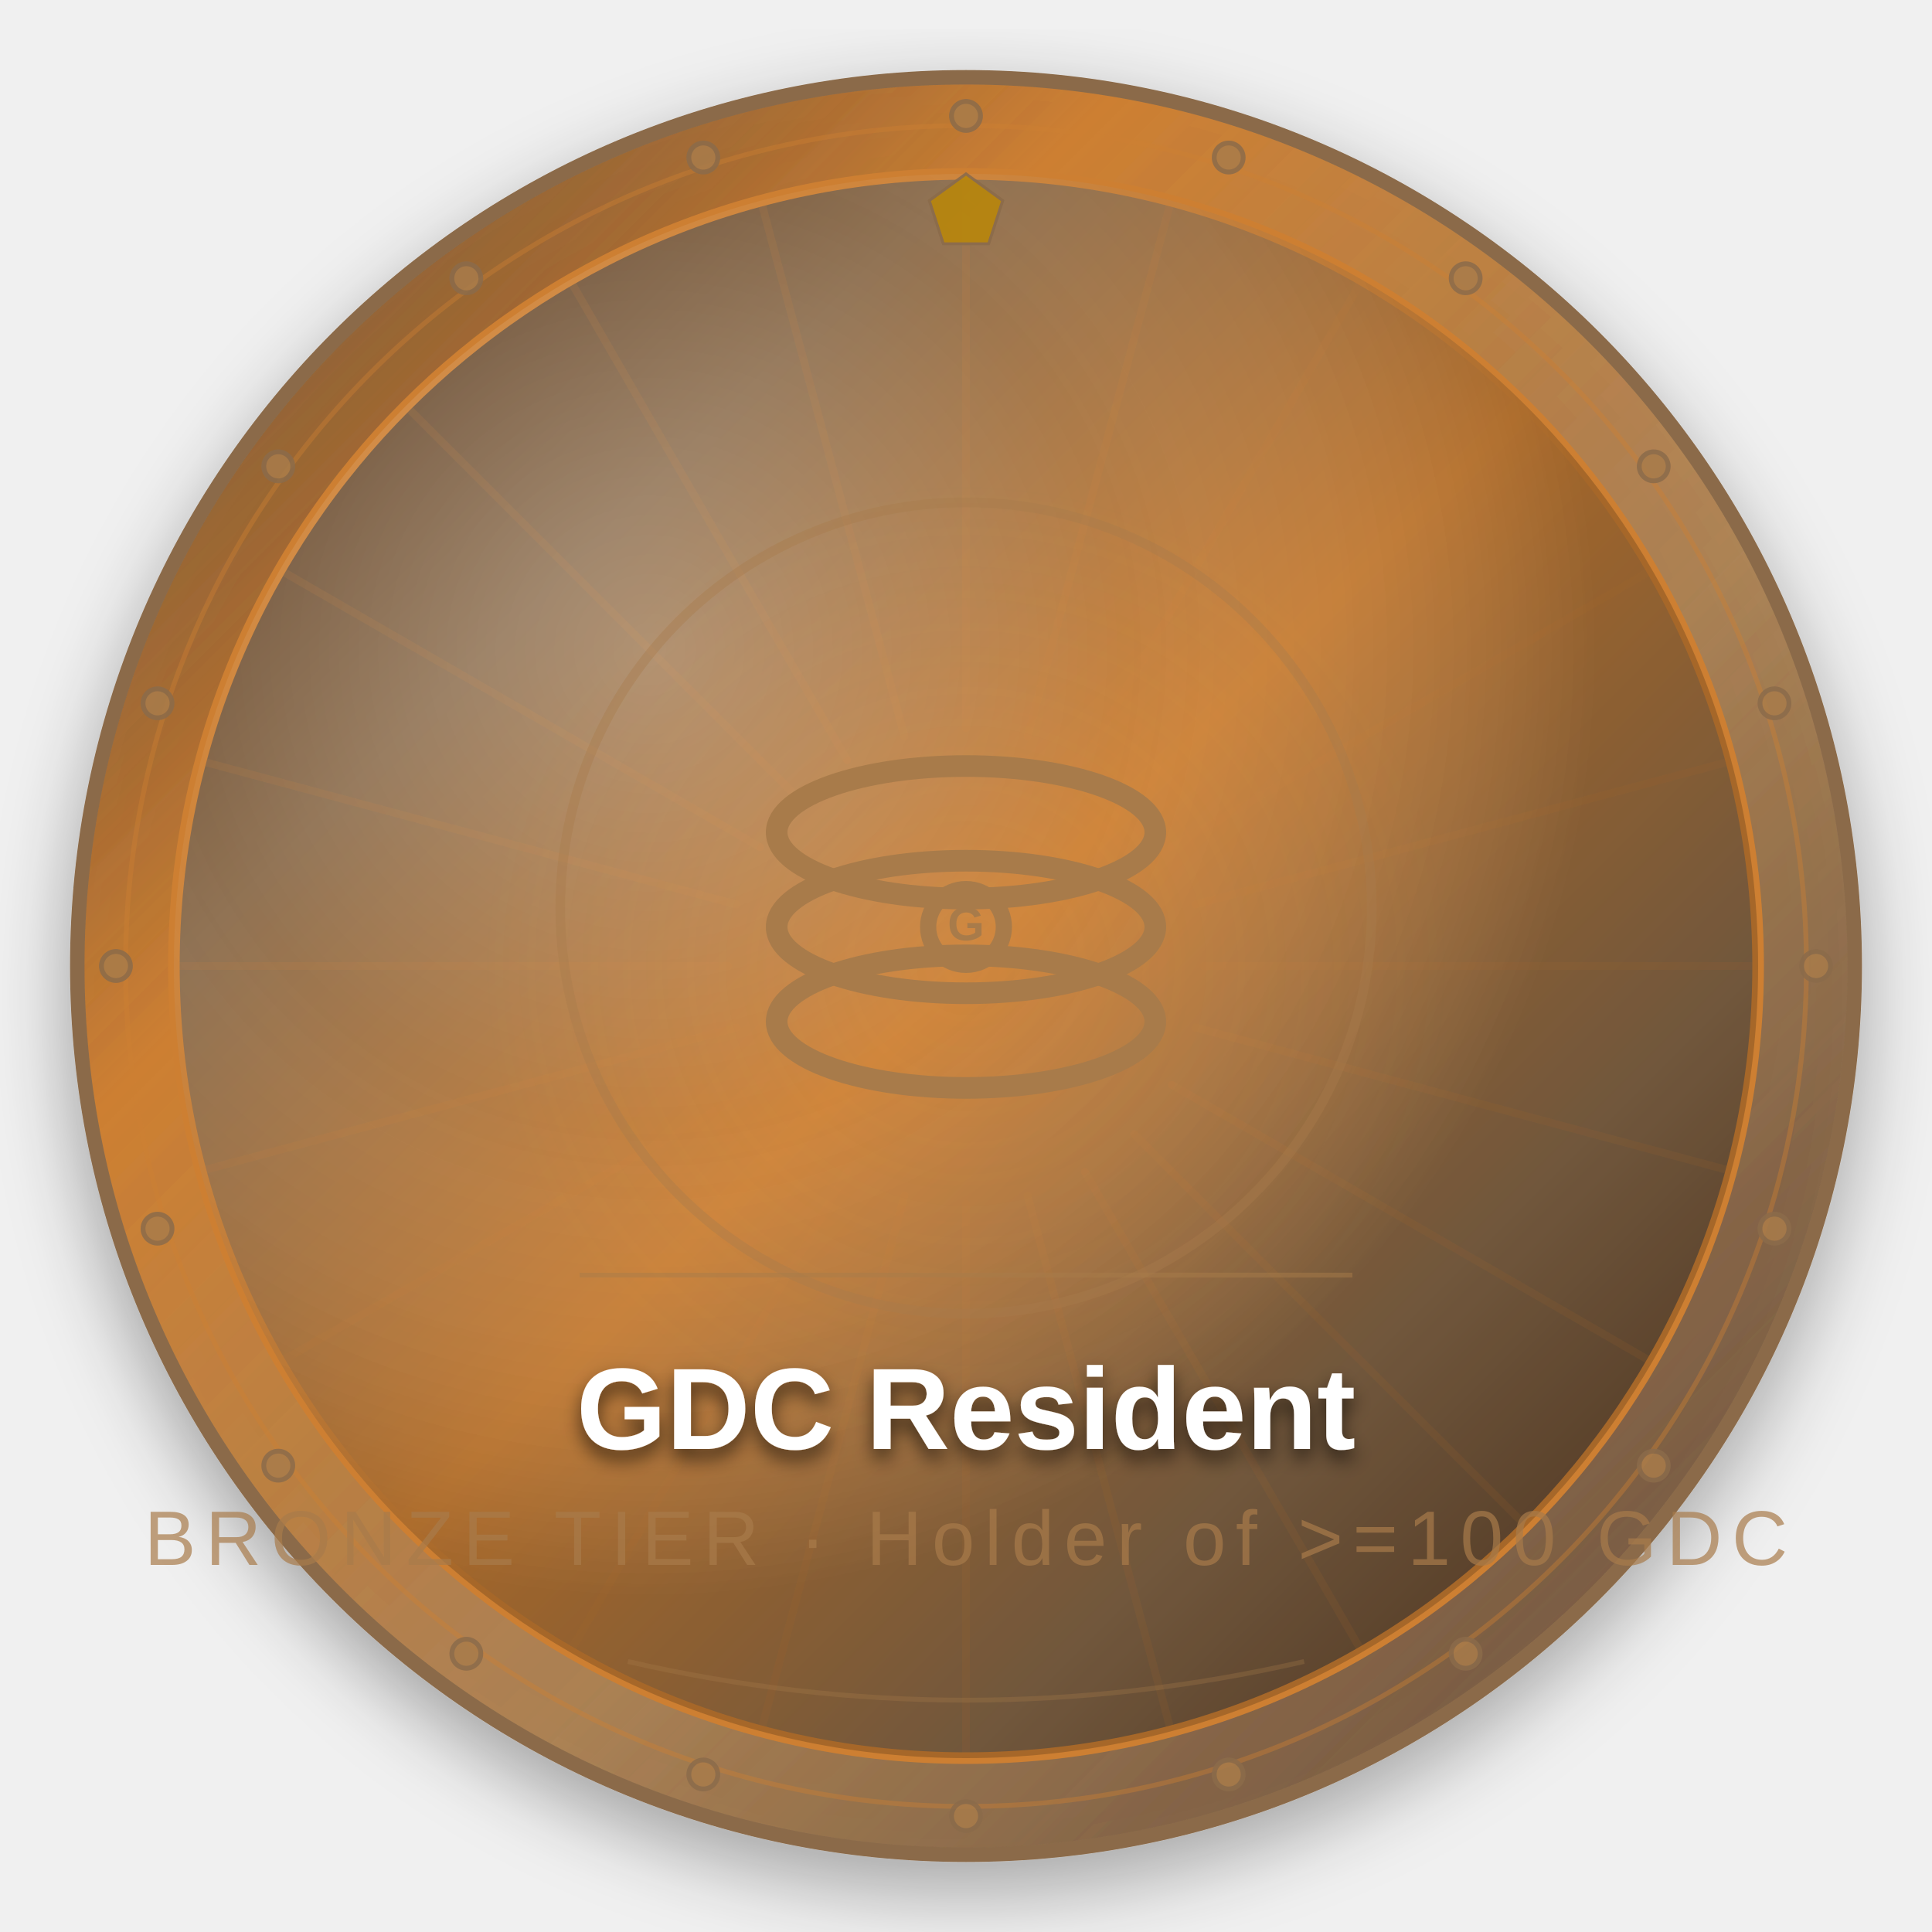
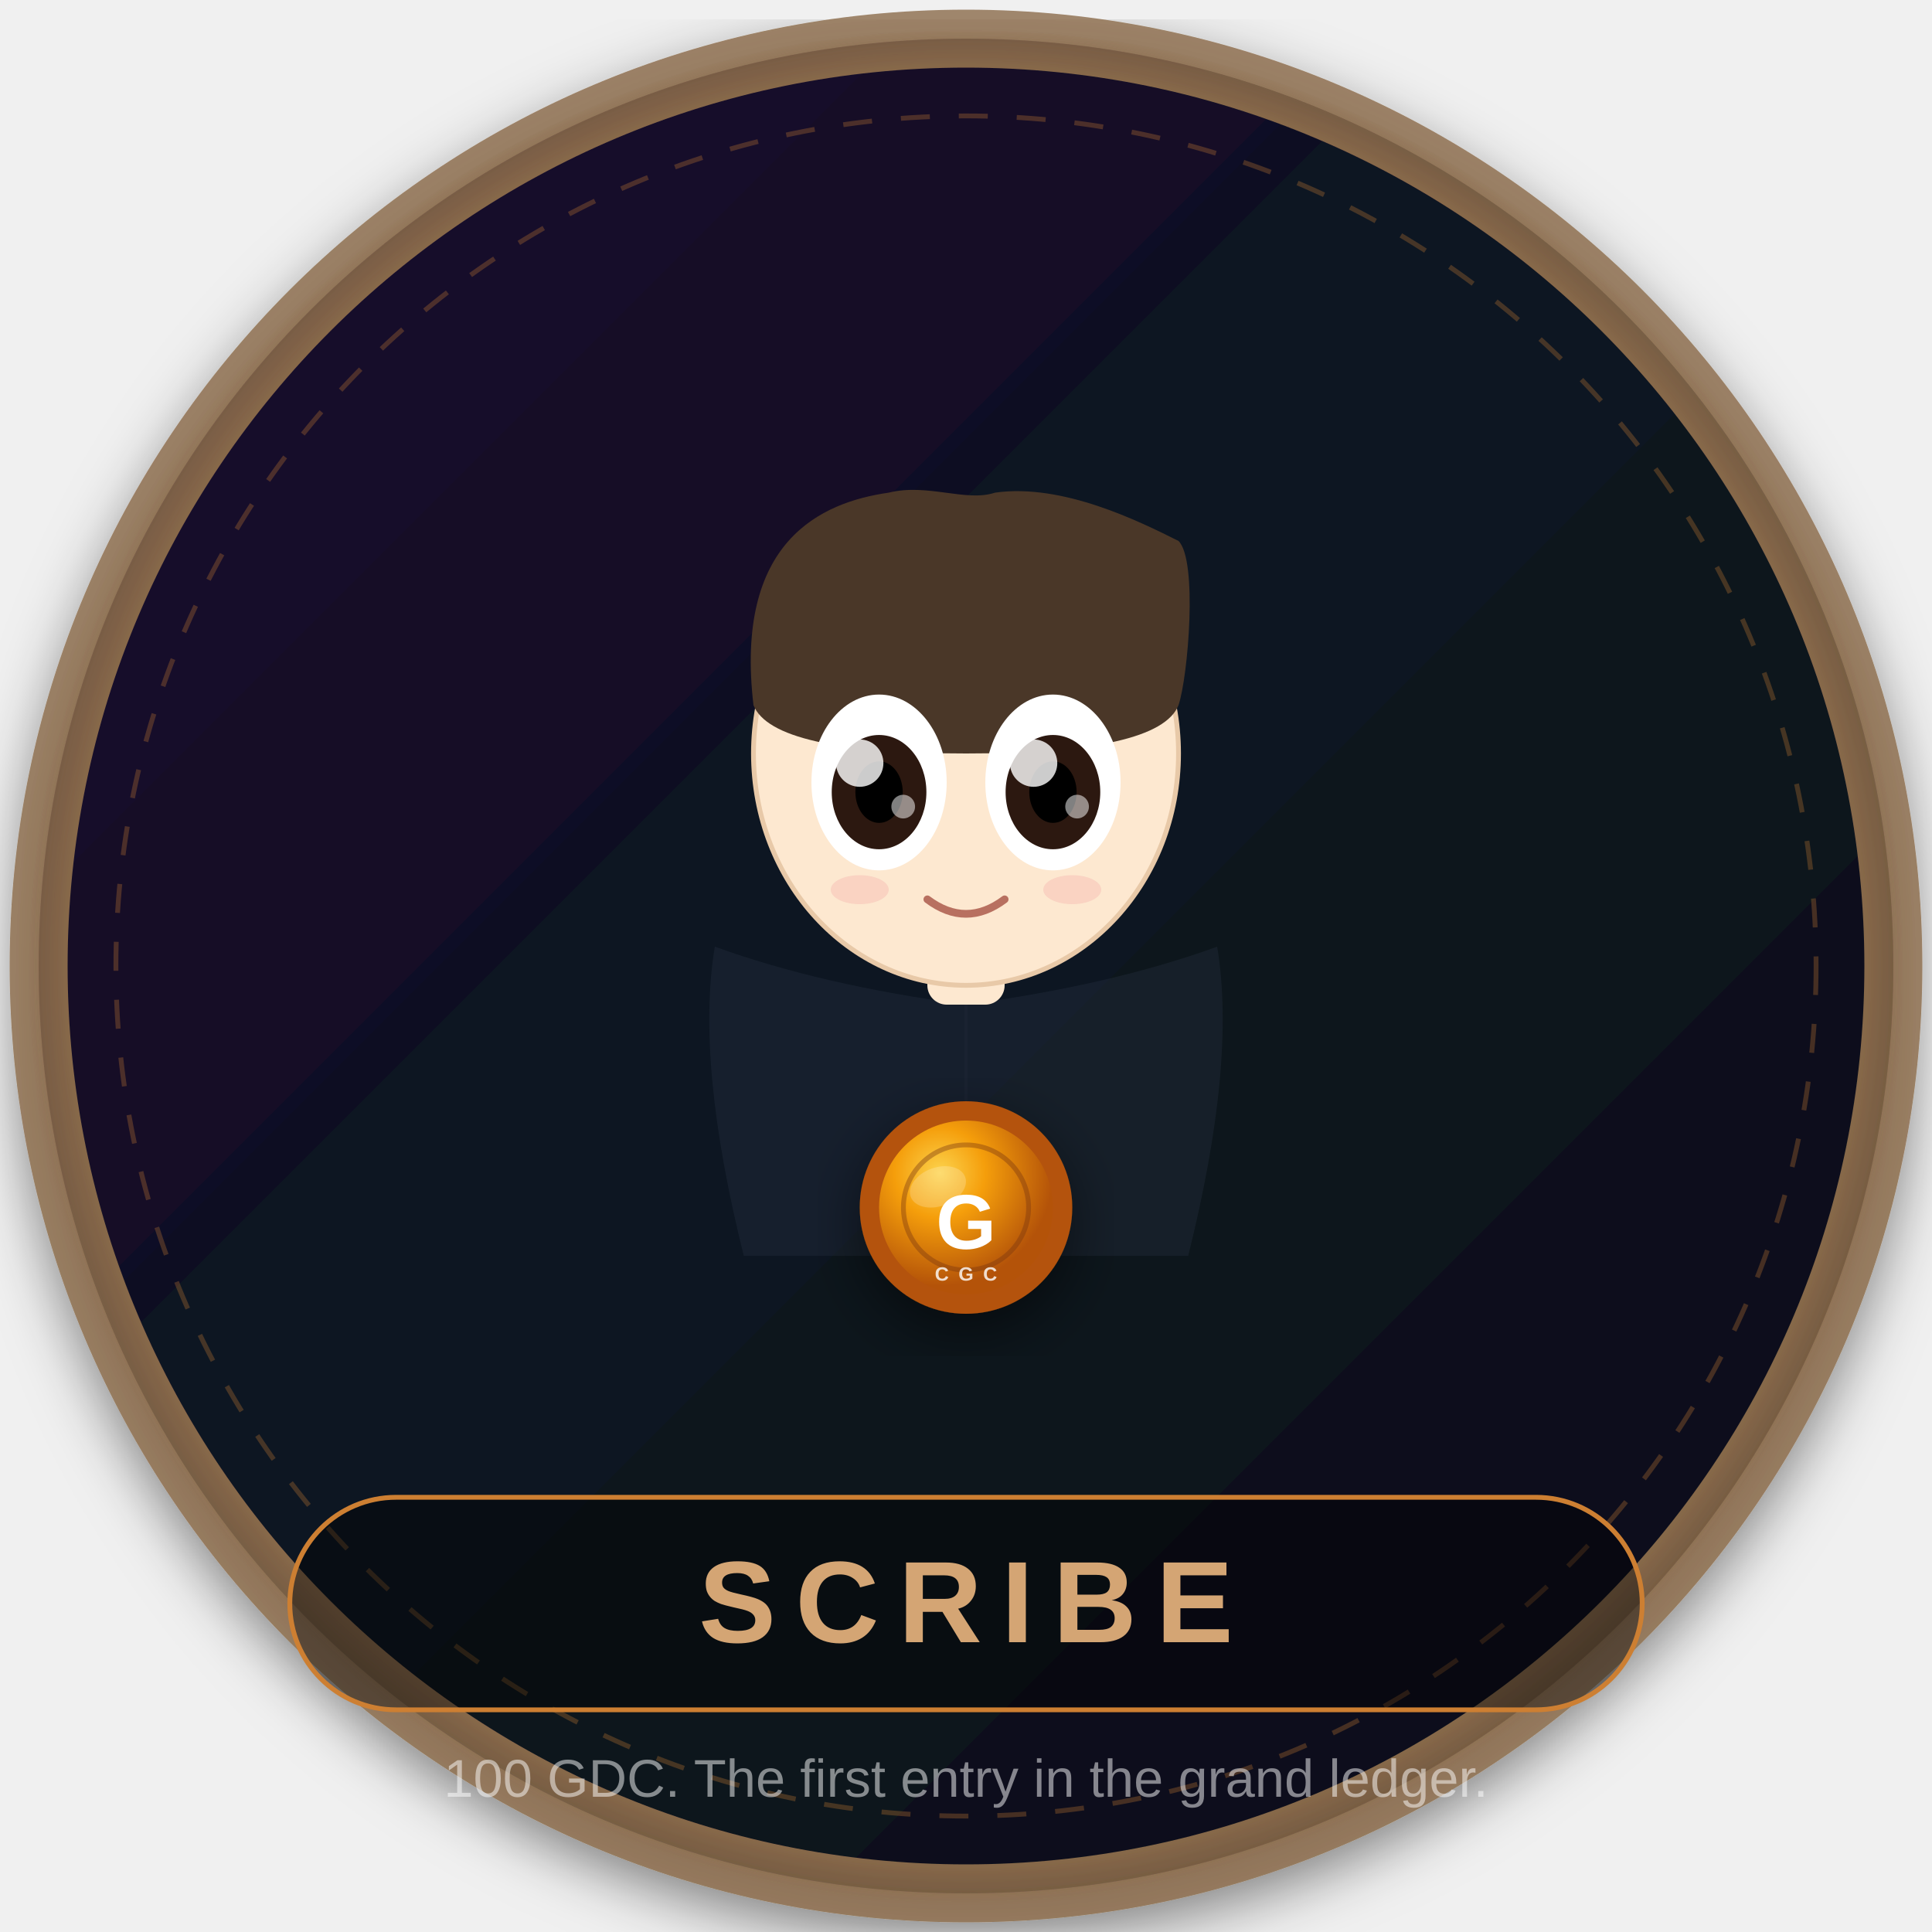
<svg xmlns="http://www.w3.org/2000/svg" viewBox="0 0 200 200" width="200" height="200">
  <defs>
-     <linearGradient id="b6" x1="0%" y1="0%" x2="100%" y2="100%">
-       <stop offset="0%" stop-color="#4A2F1A" />
-       <stop offset="25%" stop-color="#8B6B4A" />
-       <stop offset="50%" stop-color="#CD7F32" />
-       <stop offset="75%" stop-color="#8B6B4A" />
-       <stop offset="100%" stop-color="#4A2F1A" />
+     <radialGradient id="ring6" cx="50%" cy="50%" r="50%">
+       <stop offset="85%" stop-color="#CD7F32" />
+       <stop offset="95%" stop-color="#8B6B4A" />
+       <stop offset="100%" stop-color="#8B6B4A" stop-opacity="0.8" />
+     </radialGradient>
+     <radialGradient id="bg6" cx="50%" cy="45%" r="55%">
+       <stop offset="0%" stop-color="#1A2030" />
+       <stop offset="100%" stop-color="#0A0E18" />
+     </radialGradient>
+     <filter id="sh" x="-20%" y="-20%" width="140%" height="140%">
+       <feDropShadow dx="0" dy="2" stdDeviation="3" flood-color="#000" flood-opacity="0.5" />
+     </filter>
+     <filter id="glow">
+       <feGaussianBlur stdDeviation="3" result="blur" />
+       <feMerge>
+         <feMergeNode in="blur" />
+         <feMergeNode in="SourceGraphic" />
+       </feMerge>
+     </filter>
+     <linearGradient id="gdcBg6" x1="0%" y1="0%" x2="100%" y2="100%">
+       <stop offset="0%" stop-color="#1A0A30" />
+       <stop offset="50%" stop-color="#0E1420" />
+       <stop offset="100%" stop-color="#0A0E1A" />
    </linearGradient>
-     <linearGradient id="r6" x1="0%" y1="0%" x2="100%" y2="100%">
-       <stop offset="0%" stop-color="#4A2F1A" stop-opacity="0.8" />
-       <stop offset="30%" stop-color="#CD7F32" stop-opacity="1" />
-       <stop offset="60%" stop-color="#A87B4A" stop-opacity="0.9" />
-       <stop offset="100%" stop-color="#4A2F1A" stop-opacity="0.8" />
-     </linearGradient>
-     <radialGradient id="s6" cx="30%" cy="30%" r="60%">
-       <stop offset="0%" stop-color="#fff" stop-opacity="0.24" />
-       <stop offset="50%" stop-color="#fff" stop-opacity="0.05" />
-       <stop offset="100%" stop-color="#000" stop-opacity="0.19" />
-     </radialGradient>
-     <radialGradient id="c6" cx="50%" cy="50%" r="50%">
-       <stop offset="0%" stop-color="#CD7F32" stop-opacity="0.12" />
-       <stop offset="100%" stop-color="#CD7F32" stop-opacity="0" />
-     </radialGradient>
-     <filter id="sh6" x="-30%" y="-30%" width="160%" height="160%">
-       <feDropShadow dx="0" dy="3" stdDeviation="4" flood-color="#000" flood-opacity="0.35" />
-     </filter>
  </defs>
-   <circle cx="100" cy="100" r="92" fill="url(#r6)" stroke="#8B6B4A" stroke-width="1.5" filter="url(#sh6)" />
-   <circle cx="100" cy="100" r="87" fill="none" stroke="#CD7F32" stroke-width="0.5" opacity="0.4" />
-   <circle cx="100" cy="100" r="82" fill="url(#b6)" stroke="#CD7F32" stroke-width="1.2" />
-   <line x1="124.6" y1="100" x2="182" y2="100" stroke="#CD7F32" stroke-width="0.8" opacity="0.14" stroke-linecap="round" />
-   <line x1="123.762" y1="106.367" x2="179.206" y2="121.223" stroke="#CD7F32" stroke-width="0.8" opacity="0.14" stroke-linecap="round" />
-   <line x1="121.304" y1="112.3" x2="171.014" y2="141" stroke="#CD7F32" stroke-width="0.8" opacity="0.14" stroke-linecap="round" />
-   <line x1="117.395" y1="117.395" x2="157.983" y2="157.983" stroke="#CD7F32" stroke-width="0.8" opacity="0.14" stroke-linecap="round" />
-   <line x1="112.3" y1="121.304" x2="141" y2="171.014" stroke="#CD7F32" stroke-width="0.8" opacity="0.14" stroke-linecap="round" />
-   <line x1="106.367" y1="123.762" x2="121.223" y2="179.206" stroke="#CD7F32" stroke-width="0.8" opacity="0.14" stroke-linecap="round" />
-   <line x1="100" y1="124.6" x2="100" y2="182" stroke="#CD7F32" stroke-width="0.8" opacity="0.14" stroke-linecap="round" />
-   <line x1="93.633" y1="123.762" x2="78.777" y2="179.206" stroke="#CD7F32" stroke-width="0.8" opacity="0.14" stroke-linecap="round" />
-   <line x1="87.7" y1="121.304" x2="59" y2="171.014" stroke="#CD7F32" stroke-width="0.8" opacity="0.14" stroke-linecap="round" />
-   <line x1="82.605" y1="117.395" x2="42.017" y2="157.983" stroke="#CD7F32" stroke-width="0.8" opacity="0.14" stroke-linecap="round" />
-   <line x1="78.696" y1="112.3" x2="28.986" y2="141" stroke="#CD7F32" stroke-width="0.8" opacity="0.14" stroke-linecap="round" />
-   <line x1="76.238" y1="106.367" x2="20.794" y2="121.223" stroke="#CD7F32" stroke-width="0.8" opacity="0.14" stroke-linecap="round" />
-   <line x1="75.4" y1="100" x2="18" y2="100" stroke="#CD7F32" stroke-width="0.8" opacity="0.14" stroke-linecap="round" />
-   <line x1="76.238" y1="93.633" x2="20.794" y2="78.777" stroke="#CD7F32" stroke-width="0.8" opacity="0.14" stroke-linecap="round" />
-   <line x1="78.696" y1="87.7" x2="28.986" y2="59" stroke="#CD7F32" stroke-width="0.8" opacity="0.14" stroke-linecap="round" />
-   <line x1="82.605" y1="82.605" x2="42.017" y2="42.017" stroke="#CD7F32" stroke-width="0.8" opacity="0.14" stroke-linecap="round" />
-   <line x1="87.7" y1="78.696" x2="59" y2="28.986" stroke="#CD7F32" stroke-width="0.8" opacity="0.14" stroke-linecap="round" />
-   <line x1="93.633" y1="76.238" x2="78.777" y2="20.794" stroke="#CD7F32" stroke-width="0.8" opacity="0.14" stroke-linecap="round" />
-   <line x1="100" y1="75.4" x2="100" y2="18" stroke="#CD7F32" stroke-width="0.8" opacity="0.14" stroke-linecap="round" />
-   <line x1="106.367" y1="76.238" x2="121.223" y2="20.794" stroke="#CD7F32" stroke-width="0.8" opacity="0.14" stroke-linecap="round" />
-   <line x1="112.3" y1="78.696" x2="141" y2="28.986" stroke="#CD7F32" stroke-width="0.8" opacity="0.14" stroke-linecap="round" />
-   <line x1="117.395" y1="82.605" x2="157.983" y2="42.017" stroke="#CD7F32" stroke-width="0.8" opacity="0.14" stroke-linecap="round" />
-   <line x1="121.304" y1="87.7" x2="171.014" y2="59" stroke="#CD7F32" stroke-width="0.8" opacity="0.14" stroke-linecap="round" />
-   <line x1="123.762" y1="93.633" x2="179.206" y2="78.777" stroke="#CD7F32" stroke-width="0.8" opacity="0.14" stroke-linecap="round" />
-   <circle cx="100" cy="100" r="50" fill="url(#c6)" />
-   <circle cx="100" cy="100" r="82" fill="url(#s6)" />
-   <circle cx="100" cy="12" r="1.5" fill="#A87B4A" stroke="#8B6B4A" stroke-width="0.5" opacity="0.85" />
-   <circle cx="127.193" cy="16.307" r="1.5" fill="#A87B4A" stroke="#8B6B4A" stroke-width="0.5" opacity="0.85" />
-   <circle cx="151.725" cy="28.807" r="1.5" fill="#A87B4A" stroke="#8B6B4A" stroke-width="0.5" opacity="0.85" />
-   <circle cx="171.193" cy="48.275" r="1.5" fill="#A87B4A" stroke="#8B6B4A" stroke-width="0.5" opacity="0.85" />
-   <circle cx="183.693" cy="72.807" r="1.5" fill="#A87B4A" stroke="#8B6B4A" stroke-width="0.5" opacity="0.85" />
-   <circle cx="188" cy="100" r="1.5" fill="#A87B4A" stroke="#8B6B4A" stroke-width="0.5" opacity="0.85" />
-   <circle cx="183.693" cy="127.193" r="1.5" fill="#A87B4A" stroke="#8B6B4A" stroke-width="0.5" opacity="0.85" />
-   <circle cx="171.193" cy="151.725" r="1.5" fill="#A87B4A" stroke="#8B6B4A" stroke-width="0.5" opacity="0.85" />
-   <circle cx="151.725" cy="171.193" r="1.5" fill="#A87B4A" stroke="#8B6B4A" stroke-width="0.5" opacity="0.85" />
-   <circle cx="127.193" cy="183.693" r="1.5" fill="#A87B4A" stroke="#8B6B4A" stroke-width="0.5" opacity="0.85" />
-   <circle cx="100" cy="188" r="1.5" fill="#A87B4A" stroke="#8B6B4A" stroke-width="0.5" opacity="0.85" />
-   <circle cx="72.807" cy="183.693" r="1.5" fill="#A87B4A" stroke="#8B6B4A" stroke-width="0.5" opacity="0.85" />
-   <circle cx="48.275" cy="171.193" r="1.5" fill="#A87B4A" stroke="#8B6B4A" stroke-width="0.5" opacity="0.85" />
-   <circle cx="28.807" cy="151.725" r="1.5" fill="#A87B4A" stroke="#8B6B4A" stroke-width="0.5" opacity="0.85" />
-   <circle cx="16.307" cy="127.193" r="1.5" fill="#A87B4A" stroke="#8B6B4A" stroke-width="0.5" opacity="0.85" />
-   <circle cx="12" cy="100" r="1.5" fill="#A87B4A" stroke="#8B6B4A" stroke-width="0.5" opacity="0.85" />
-   <circle cx="16.307" cy="72.807" r="1.5" fill="#A87B4A" stroke="#8B6B4A" stroke-width="0.5" opacity="0.85" />
-   <circle cx="28.807" cy="48.275" r="1.5" fill="#A87B4A" stroke="#8B6B4A" stroke-width="0.5" opacity="0.85" />
-   <circle cx="48.275" cy="28.807" r="1.5" fill="#A87B4A" stroke="#8B6B4A" stroke-width="0.5" opacity="0.85" />
-   <circle cx="72.807" cy="16.307" r="1.5" fill="#A87B4A" stroke="#8B6B4A" stroke-width="0.5" opacity="0.85" />
-   <polygon points="100,18 103.804,20.764 102.351,25.236 97.649,25.236 96.196,20.764" fill="#B8860B" stroke="#8B6B4A" stroke-width="0.3" opacity="0.9" />
-   <circle cx="100" cy="94" r="42" fill="none" stroke="#A87B4A" stroke-width="1" opacity="0.4" />
-   <g>
-     <g transform="translate(100,94)">
-       <ellipse cx="0" cy="-7.84" rx="19.6" ry="6.86" fill="none" stroke="#A87B4A" stroke-width="2.24" />
-       <ellipse cx="0" cy="1.96" rx="19.6" ry="6.86" fill="none" stroke="#A87B4A" stroke-width="2.24" />
-       <ellipse cx="0" cy="11.76" rx="19.6" ry="6.86" fill="none" stroke="#A87B4A" stroke-width="2.24" />
-       <circle cx="0" cy="1.96" r="3.92" fill="none" stroke="#A87B4A" stroke-width="1.68" />
-       <text x="0" y="3.332" text-anchor="middle" font-size="4.9" fill="#A87B4A" font-weight="bold" font-family="Arial">G</text>
-     </g>
+   <circle cx="100" cy="100" r="96" fill="url(#gdcBg6)" stroke="url(#ring6)" stroke-width="6" filter="url(#sh)" />
+   <circle cx="100" cy="100" r="88" fill="none" stroke="#CD7F32" stroke-width="0.5" opacity="0.3" stroke-dasharray="3 3" />
+   <rect x="85" y="55" width="30" height="22" rx="2" fill="none" stroke="#CD7F32" stroke-width="0.5" opacity="0.1" />
+   <line x1="100" y1="55" x2="100" y2="77" stroke="#CD7F32" stroke-width="0.3" opacity="0.1" />
+   <path d="M74,98 Q72,110 77,130 L123,130 Q128,110 126,98 Q115,102 100,104 Q85,102 74,98Z" fill="#2D3748" opacity="0.3" />
+   <path d="M100,102 L100,130" stroke="#2D3748" stroke-width="0.3" opacity="0.15" />
+   <rect x="96" y="96" width="8" height="8" rx="2" fill="#FDE8D0" />
+   <ellipse cx="100" cy="78" rx="22" ry="24" fill="#FDE8D0" stroke="#E8C9A8" stroke-width="0.5" />
+   <path d="M78,73 C76,56 85,52 92,51 C96,50 100,52 103,51 C110,50 118,54 122,56 C124,58 123,70 122,73 Q120,78 100,78 Q80,78 78,73Z" fill="#4A3728" />
+   <path d="M92,51 L90,58 L94,56Z" fill="#4A3728" />
+   <path d="M105,51 L110,58 L106,56Z" fill="#4A3728" />
+   <ellipse cx="91" cy="81" rx="7" ry="9.1" fill="#fff" />
+   <ellipse cx="109" cy="81" rx="7" ry="9.1" fill="#fff" />
+   <ellipse cx="91" cy="82" rx="4.9" ry="5.915" fill="#2C1810" />
+   <ellipse cx="109" cy="82" rx="4.9" ry="5.915" fill="#2C1810" />
+   <ellipse cx="91" cy="82" rx="2.45" ry="3.185" fill="#000" />
+   <ellipse cx="109" cy="82" rx="2.45" ry="3.185" fill="#000" />
+   <circle cx="89" cy="79" r="2.45" fill="#fff" opacity="0.8" />
+   <circle cx="107" cy="79" r="2.45" fill="#fff" opacity="0.8" />
+   <circle cx="93.5" cy="83.5" r="1.225" fill="#fff" opacity="0.5" />
+   <circle cx="111.5" cy="83.5" r="1.225" fill="#fff" opacity="0.5" />
+   <path d="M84,68.9 Q91,66.9 98,68.9" fill="none" stroke="#4A3728" stroke-width="1.2" stroke-linecap="round" />
+   <path d="M102,68.9 Q109,66.9 116,68.9" fill="none" stroke="#4A3728" stroke-width="1.2" stroke-linecap="round" />
+   <path d="M96,93.1 Q100,96.1 104,93.1" fill="none" stroke="#B87060" stroke-width="0.8" stroke-linecap="round" />
+   <ellipse cx="89" cy="92.1" rx="3" ry="1.5" fill="#F0A0A0" opacity="0.3" />
+   <ellipse cx="111" cy="92.1" rx="3" ry="1.5" fill="#F0A0A0" opacity="0.3" />
+   <g transform="translate(100,125)">
+     <defs>
+       <radialGradient id="cg100_125" cx="35%" cy="30%" r="65%">
+         <stop offset="0%" stop-color="#fcd34d" />
+         <stop offset="40%" stop-color="#f59e0b" />
+         <stop offset="100%" stop-color="#b45309" />
+       </radialGradient>
+     </defs>
+     <circle cx="0" cy="0" r="11" fill="#b45309" filter="url(#sh)" />
+     <circle cx="0" cy="0" r="9" fill="url(#cg100_125)" />
+     <circle cx="0" cy="0" r="6.48" fill="none" stroke="rgba(120,53,15,0.4)" stroke-width="0.5" />
+     <text x="0" y="2" text-anchor="middle" dominant-baseline="middle" font-family="Arial,sans-serif" font-weight="bold" font-size="8" fill="#fff">G</text>
+     <text x="0" y="7" text-anchor="middle" dominant-baseline="middle" font-family="Arial,sans-serif" font-weight="bold" font-size="2" fill="rgba(255,255,255,0.8)" letter-spacing="1">CGC</text>
+     <ellipse cx="-2" cy="-3" rx="3" ry="2" transform="rotate(-20)" fill="rgba(255,255,255,0.2)" />
  </g>
-   <line x1="60" y1="132" x2="140" y2="132" stroke="#A87B4A" stroke-width="0.5" opacity="0.5" />
-   <text x="100" y="150" text-anchor="middle" font-size="12" font-weight="bold" fill="#fff" font-family="Arial,sans-serif" filter="drop-shadow(0 1px 1px rgba(0,0,0,0.6))">GDC Resident</text>
-   <text x="100" y="162" text-anchor="middle" font-size="8" fill="#A87B4A" opacity="0.7" font-family="Arial,sans-serif" letter-spacing="1">BRONZE TIER · Holder of &gt;=100 GDC</text>
-   <path d="M65 172 Q100 180 135 172" fill="none" stroke="#A87B4A" stroke-width="0.5" opacity="0.3" />
+   <rect x="30" y="155" width="140" height="22" rx="11" fill="rgba(0,0,0,0.4)" stroke="#CD7F32" stroke-width="0.5" />
+   <text x="100" y="170" text-anchor="middle" font-size="12" font-weight="bold" fill="#D4A574" font-family="Arial,sans-serif" letter-spacing="2">SCRIBE</text>
+   <text x="100" y="186" text-anchor="middle" font-size="5.5" fill="rgba(255,255,255,0.5)" font-family="Arial,sans-serif">100 GDC. The first entry in the grand ledger.</text>
</svg>
